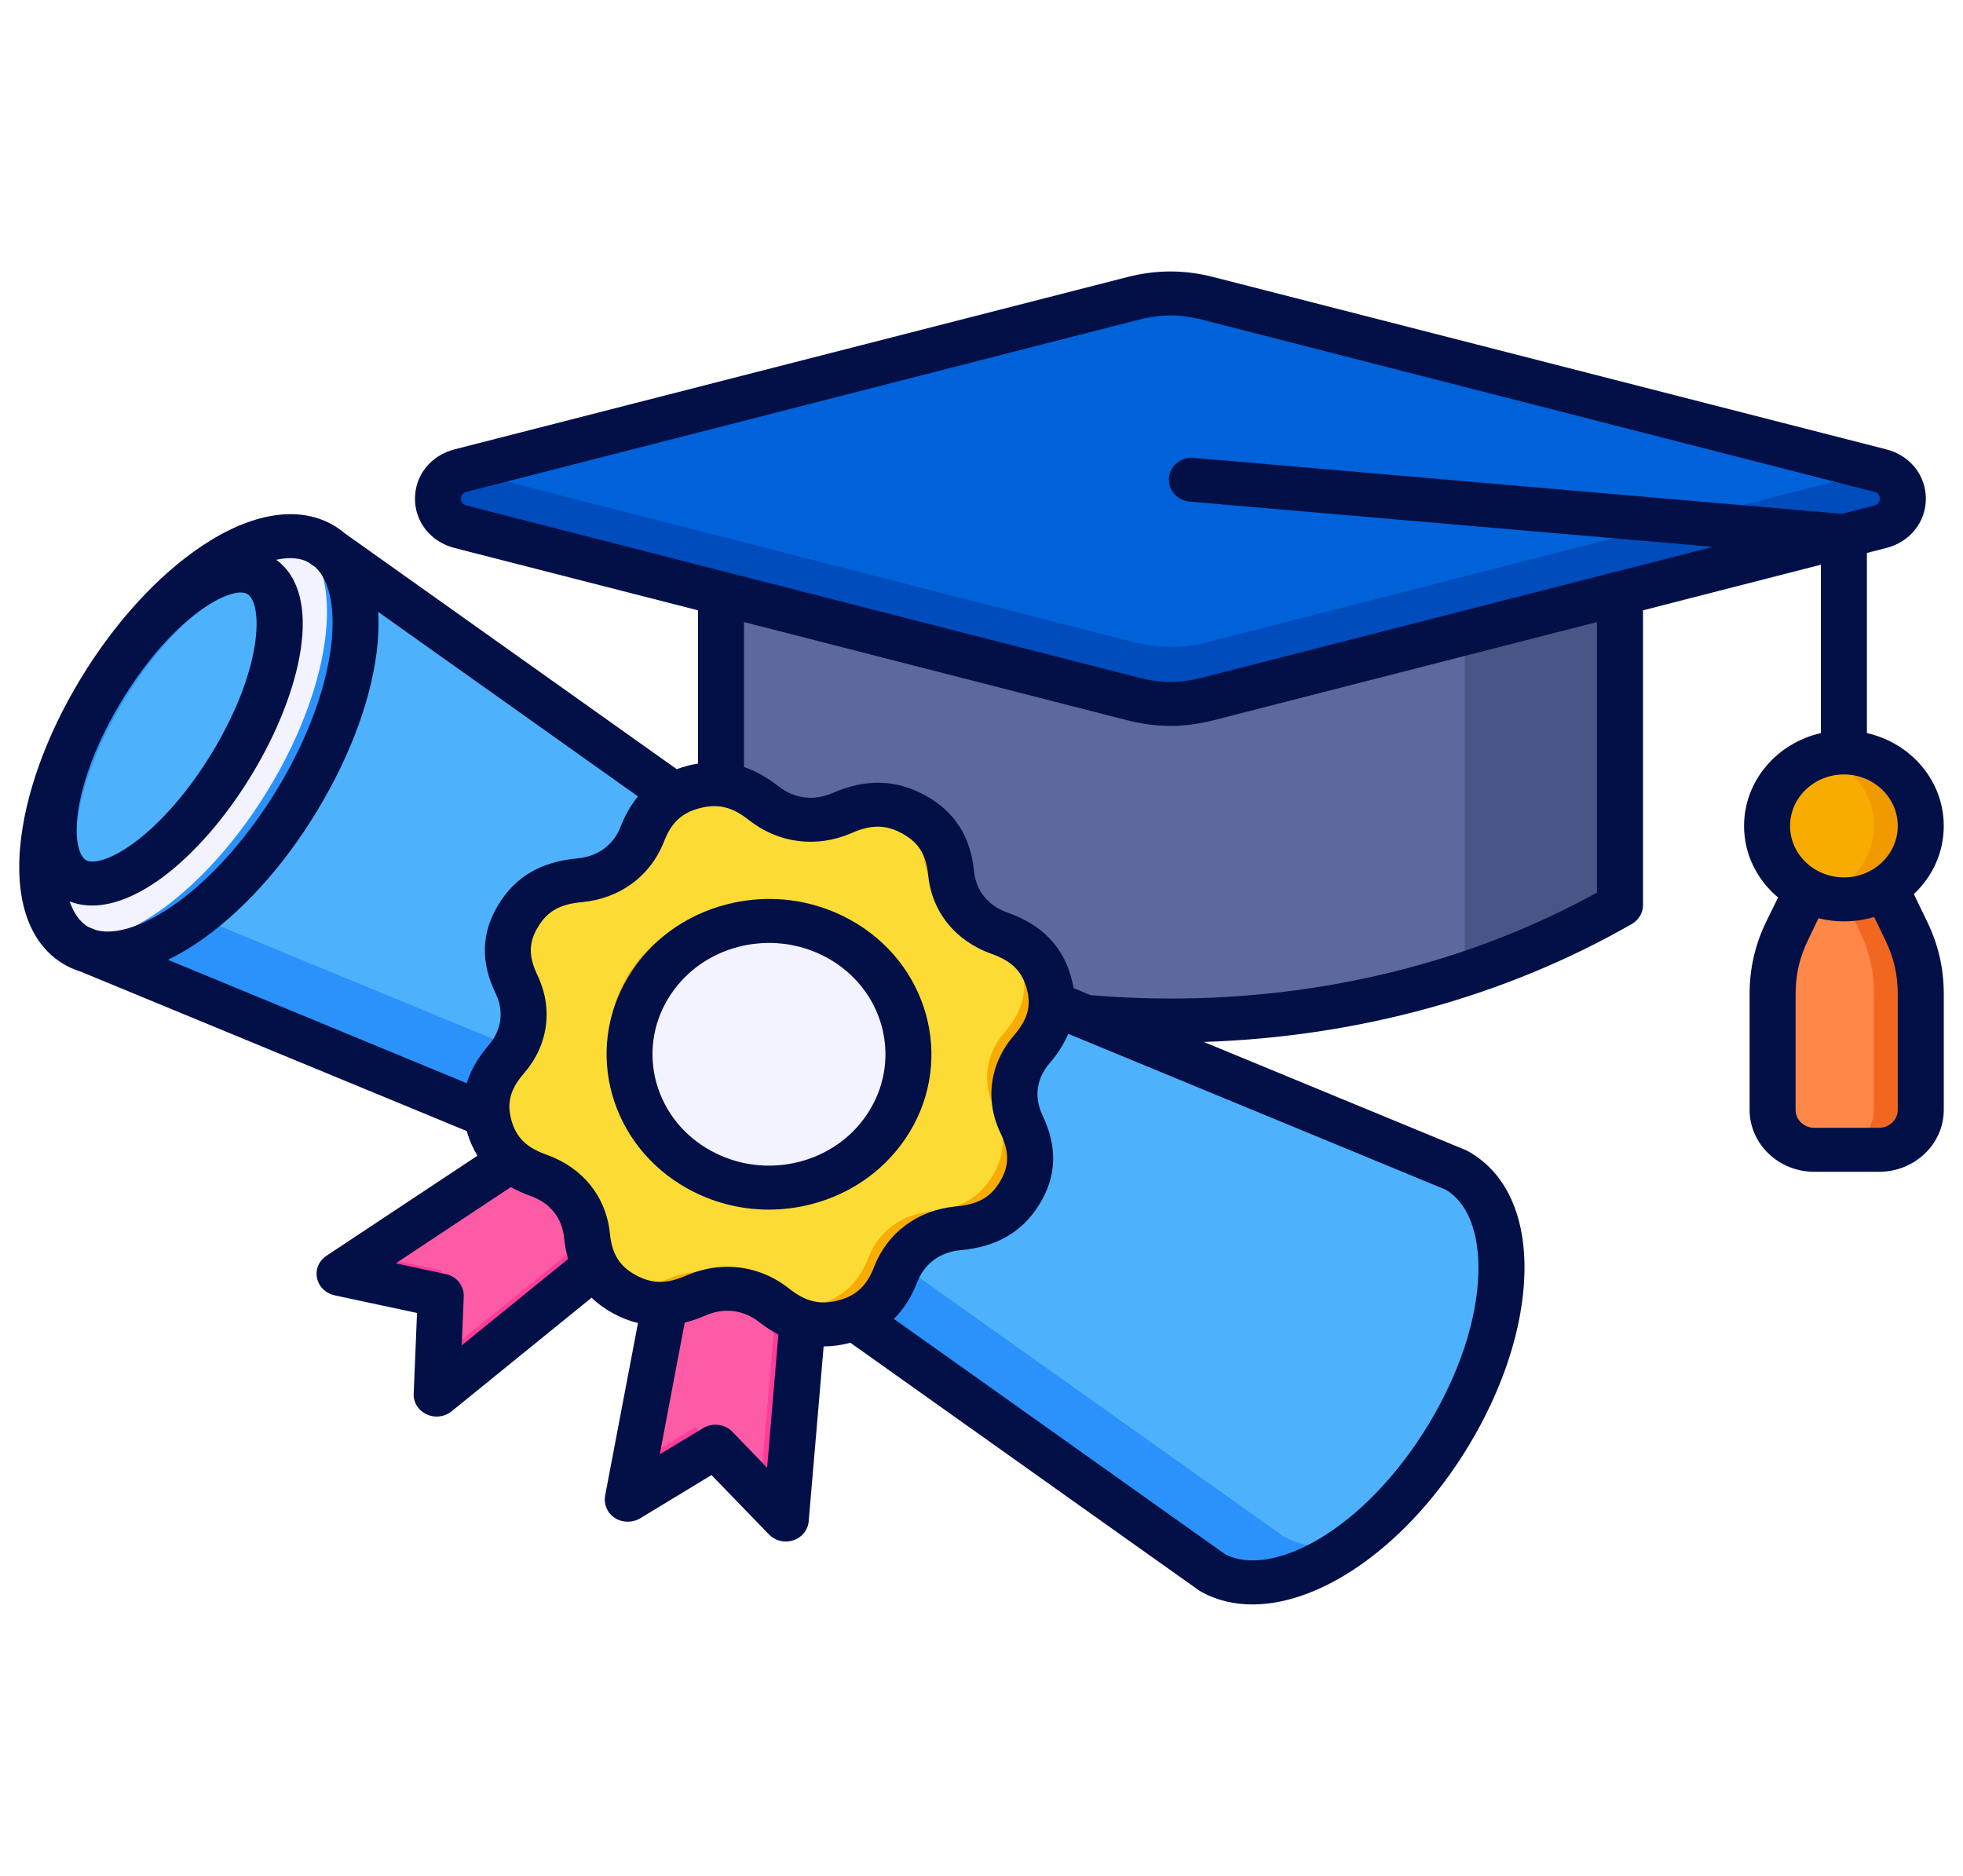
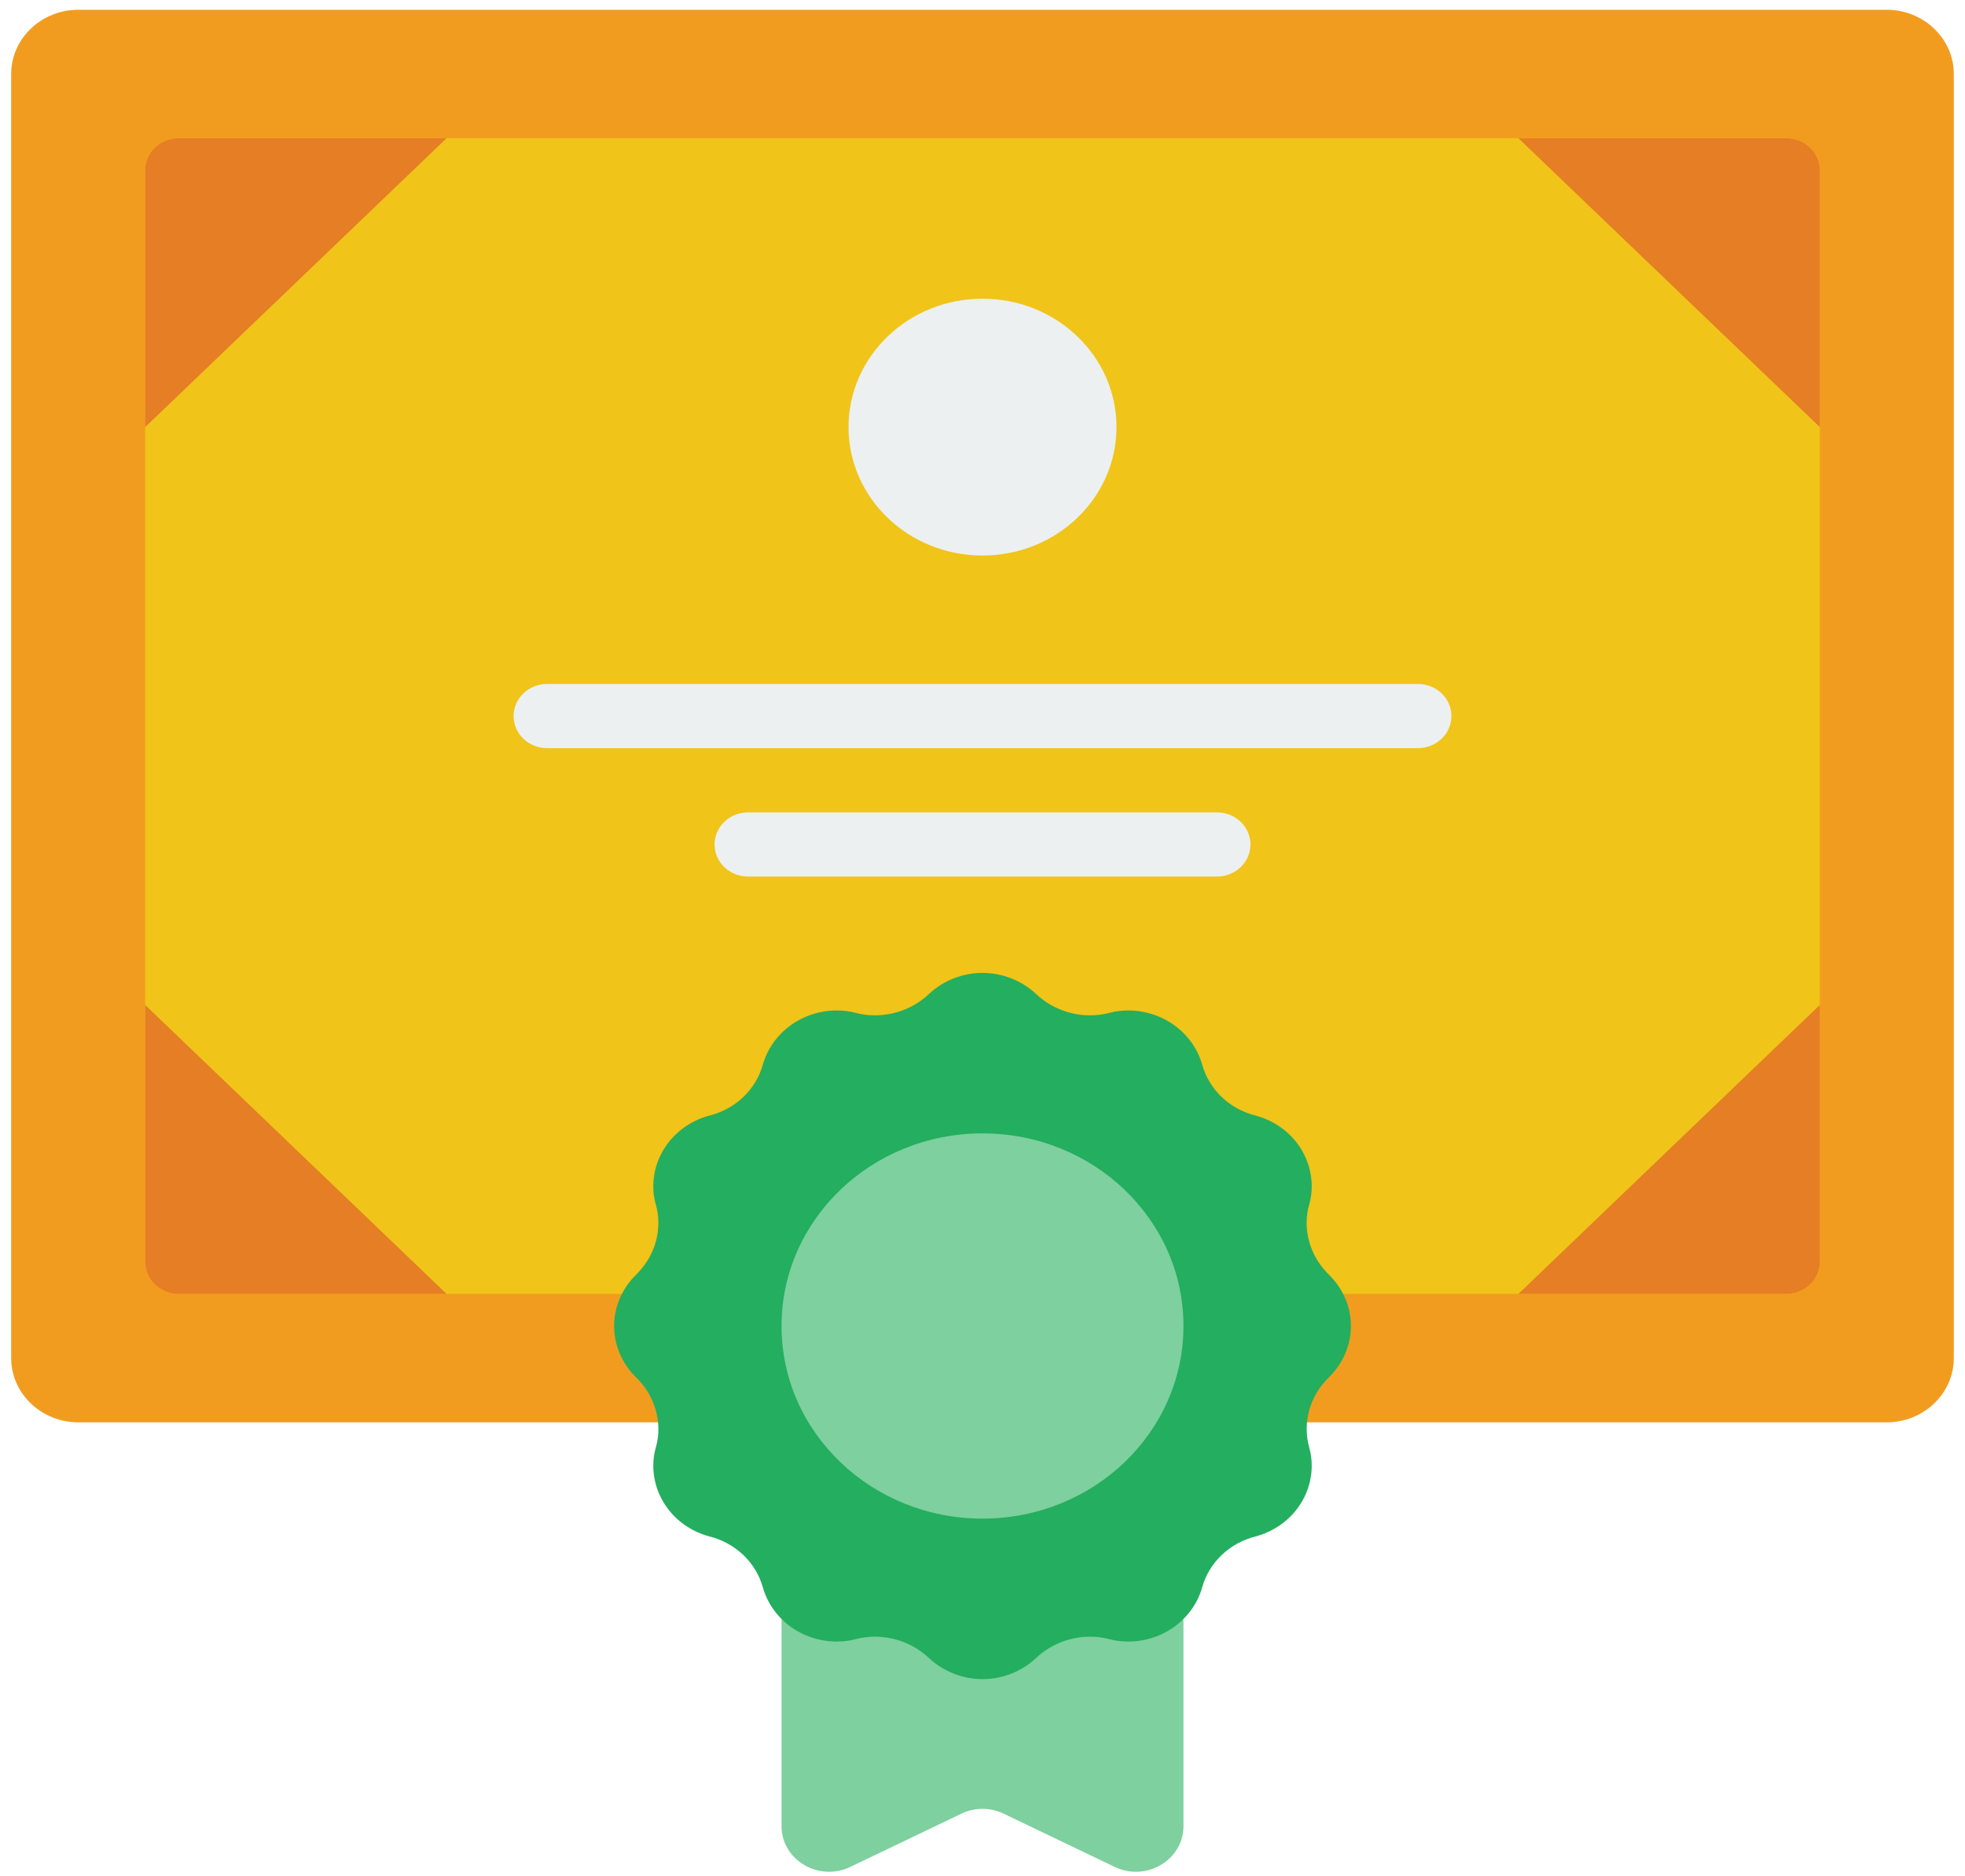
- <svg xmlns="http://www.w3.org/2000/svg" width="90" height="86" viewBox="0 0 90 86" fill="none">
-   <path fill-rule="evenodd" clip-rule="evenodd" d="M33.062 26.215H74.28V41.492C68.477 44.82 61.361 46.781 53.671 46.781C45.981 46.781 38.865 44.82 33.062 41.492V26.215Z" fill="#5D689E" />
-   <path fill-rule="evenodd" clip-rule="evenodd" d="M67.159 26.215H74.28V41.492C72.082 42.753 69.695 43.817 67.159 44.653V26.215Z" fill="#495586" />
-   <path fill-rule="evenodd" clip-rule="evenodd" d="M21.123 21.569L51.956 13.675C53.131 13.374 54.211 13.374 55.386 13.675L86.219 21.569C86.838 21.728 87.254 22.245 87.254 22.857C87.254 23.469 86.838 23.986 86.219 24.145L55.386 32.039C54.211 32.34 53.131 32.34 51.956 32.039L21.123 24.145C20.504 23.986 20.089 23.469 20.089 22.857C20.089 22.245 20.504 21.728 21.123 21.569Z" fill="#004CBD" />
-   <path fill-rule="evenodd" clip-rule="evenodd" d="M21.183 21.554L51.956 13.675C53.131 13.374 54.211 13.374 55.386 13.675L86.159 21.554L55.386 29.433C54.211 29.734 53.131 29.734 51.956 29.433L21.183 21.554Z" fill="#0062D9" />
-   <path fill-rule="evenodd" clip-rule="evenodd" d="M84.677 38.133H85.201L87.394 42.637C87.866 43.606 88.078 44.521 88.078 45.59V50.873C88.078 51.882 87.215 52.706 86.16 52.706H83.195C82.139 52.706 81.276 51.882 81.276 50.873V45.59C81.276 44.521 81.488 43.606 81.96 42.637L84.154 38.133H84.677Z" fill="#F2671F" />
-   <path fill-rule="evenodd" clip-rule="evenodd" d="M84.001 52.706H83.195C82.139 52.706 81.276 51.882 81.276 50.873V45.59C81.276 44.521 81.488 43.606 81.96 42.637L83.598 39.274L85.235 42.637C85.707 43.606 85.919 44.521 85.919 45.59V50.873C85.919 51.882 85.056 52.706 84.001 52.706H84.001Z" fill="#FF8748" />
-   <path fill-rule="evenodd" clip-rule="evenodd" d="M84.553 41.229C86.494 41.229 88.078 39.716 88.078 37.861C88.078 36.006 86.494 34.493 84.553 34.493C82.612 34.493 81.028 36.006 81.028 37.861C81.028 39.716 82.612 41.229 84.553 41.229Z" fill="#F19A00" />
-   <path fill-rule="evenodd" clip-rule="evenodd" d="M83.474 41.068C82.055 40.632 81.028 39.361 81.028 37.861C81.028 36.361 82.055 35.09 83.474 34.654C84.892 35.09 85.919 36.361 85.919 37.861C85.919 39.361 84.892 40.632 83.474 41.068Z" fill="#F9AC00" />
-   <path fill-rule="evenodd" clip-rule="evenodd" d="M3.549 43.375L31.328 54.847L55.616 72.099C58.513 73.696 63.359 70.859 66.439 65.76C69.519 60.662 69.668 55.234 66.771 53.636L38.991 42.165L14.705 24.911L3.549 43.375Z" fill="#2A92FA" />
-   <path fill-rule="evenodd" clip-rule="evenodd" d="M61.921 70.811C63.555 69.629 65.152 67.892 66.44 65.76C69.52 60.662 69.669 55.234 66.772 53.636L38.992 42.165L14.706 24.911L5.297 40.483L32.496 51.716L58.854 70.439C59.739 70.927 60.791 71.033 61.921 70.811Z" fill="#4EB1FC" />
-   <path fill-rule="evenodd" clip-rule="evenodd" d="M14.706 24.912C17.205 26.291 16.734 31.542 13.654 36.64C10.573 41.738 6.05 44.753 3.551 43.374C1.051 41.995 1.522 36.745 4.602 31.646C7.683 26.548 12.206 23.533 14.706 24.912V24.912Z" fill="#2A92FA" />
-   <path fill-rule="evenodd" clip-rule="evenodd" d="M3.26 43.186C1.094 41.567 1.647 36.537 4.602 31.646C7.296 27.187 11.095 24.322 13.677 24.596C15.843 26.215 15.29 31.245 12.335 36.136C9.641 40.595 5.843 43.461 3.26 43.186V43.186Z" fill="#F3F3FF" />
-   <path fill-rule="evenodd" clip-rule="evenodd" d="M11.823 26.325C13.483 27.241 12.94 31.107 10.612 34.961C8.283 38.815 5.05 41.197 3.39 40.282C1.731 39.366 2.273 35.499 4.602 31.645C6.93 27.791 10.164 25.409 11.823 26.325V26.325Z" fill="#2A92FA" />
-   <path fill-rule="evenodd" clip-rule="evenodd" d="M12.216 26.639C13.372 27.931 12.733 31.452 10.613 34.962C8.564 38.352 5.816 40.603 4.054 40.472C2.898 39.18 3.536 35.66 5.657 32.15C7.706 28.759 10.454 26.508 12.216 26.639V26.639Z" fill="#4EB1FC" />
-   <path fill-rule="evenodd" clip-rule="evenodd" d="M26.745 50.995L15.555 58.387L20.195 59.388L20 63.93L30.379 55.528L26.745 50.995Z" fill="#FF3C98" />
-   <path fill-rule="evenodd" clip-rule="evenodd" d="M26.744 50.995L16.875 57.514L20.245 58.241L20.069 62.307L29.618 54.578L26.744 50.995Z" fill="#FD5BA6" />
-   <path fill-rule="evenodd" clip-rule="evenodd" d="M31.195 55.985L28.752 68.773L32.774 66.345L35.997 69.689L37.119 56.734L31.195 55.985Z" fill="#FF3C98" />
-   <path fill-rule="evenodd" clip-rule="evenodd" d="M31.195 55.985L29.065 67.134L31.891 65.428L34.834 68.482L35.865 56.576L31.195 55.985Z" fill="#FD5BA6" />
-   <path fill-rule="evenodd" clip-rule="evenodd" d="M38.653 37.234C37.436 37.767 36.094 37.598 35.063 36.783C34.105 36.024 33.104 35.72 31.871 36.036C30.637 36.351 29.93 37.093 29.497 38.208C29.031 39.407 27.957 40.194 26.624 40.314C25.385 40.426 24.453 40.886 23.814 41.943C23.175 43 23.225 44.002 23.743 45.083C24.3 46.246 24.124 47.528 23.27 48.513C22.477 49.429 22.158 50.385 22.489 51.563C22.819 52.742 23.595 53.417 24.762 53.832C26.017 54.277 26.84 55.303 26.966 56.577C27.083 57.761 27.565 58.652 28.671 59.262C29.777 59.872 30.825 59.825 31.957 59.33C33.174 58.797 34.515 58.966 35.546 59.782C36.505 60.54 37.505 60.844 38.739 60.529C39.972 60.213 40.679 59.471 41.113 58.356C41.579 57.157 42.652 56.37 43.985 56.25C45.224 56.138 46.157 55.678 46.795 54.621C47.434 53.565 47.385 52.562 46.867 51.481C46.309 50.319 46.486 49.036 47.339 48.051C48.132 47.135 48.451 46.179 48.121 45.001C47.79 43.822 47.014 43.147 45.847 42.732C44.593 42.287 43.769 41.261 43.643 39.987C43.527 38.803 43.045 37.912 41.939 37.302C40.833 36.692 39.784 36.739 38.653 37.234Z" fill="#F9AC00" />
-   <path fill-rule="evenodd" clip-rule="evenodd" d="M38.653 37.234C37.436 37.767 36.094 37.598 35.063 36.783C34.105 36.024 33.104 35.72 31.871 36.036C30.637 36.351 29.93 37.093 29.497 38.208C29.031 39.407 27.957 40.194 26.624 40.314C25.385 40.426 24.453 40.886 23.814 41.943C23.175 43 23.225 44.002 23.743 45.083C24.3 46.246 24.124 47.528 23.27 48.513C22.477 49.429 22.158 50.385 22.489 51.563C22.819 52.742 23.595 53.417 24.762 53.832C26.017 54.277 26.84 55.303 26.966 56.577C27.059 57.515 27.381 58.27 28.061 58.846C28.924 59.121 29.769 59.01 30.666 58.618C31.883 58.085 33.224 58.254 34.256 59.069C34.3 59.104 34.344 59.138 34.389 59.171C34.8 59.296 35.192 59.501 35.547 59.782L35.56 59.792C36.139 59.975 36.757 59.993 37.448 59.816C38.682 59.501 39.388 58.759 39.822 57.644C40.288 56.445 41.362 55.658 42.694 55.538C43.934 55.426 44.866 54.966 45.505 53.909C46.143 52.852 46.094 51.85 45.576 50.769C45.018 49.606 45.195 48.324 46.048 47.339C46.842 46.423 47.161 45.467 46.83 44.288C46.645 43.628 46.32 43.125 45.864 42.738L45.848 42.732C45.416 42.579 45.035 42.357 44.716 42.079C44.663 42.059 44.61 42.039 44.557 42.02C43.302 41.575 42.478 40.549 42.353 39.275C42.26 38.337 41.938 37.582 41.257 37.006C40.395 36.731 39.55 36.842 38.653 37.234H38.653Z" fill="#FCDB35" />
-   <path fill-rule="evenodd" clip-rule="evenodd" d="M31.138 53.069C34.203 54.76 38.122 53.756 39.892 50.827C41.662 47.898 40.612 44.153 37.547 42.462C34.481 40.771 30.562 41.775 28.792 44.703C27.023 47.632 28.073 51.377 31.138 53.069Z" fill="#F9AC00" />
-   <path fill-rule="evenodd" clip-rule="evenodd" d="M32.1 53.586C35.165 55.277 39.084 54.274 40.854 51.345C42.624 48.416 41.574 44.671 38.508 42.98C35.443 41.289 31.524 42.292 29.754 45.221C27.985 48.15 29.035 51.895 32.1 53.586Z" fill="#F3F3FF" />
-   <path fill-rule="evenodd" clip-rule="evenodd" d="M39.88 50.884C39.169 52.064 38.017 52.909 36.645 53.262C35.264 53.615 33.824 53.434 32.587 52.751C31.351 52.07 30.47 50.969 30.097 49.652C29.733 48.337 29.919 46.962 30.631 45.781C31.351 44.6 32.494 43.755 33.875 43.402C34.328 43.287 34.795 43.229 35.264 43.228C36.196 43.228 37.102 43.46 37.932 43.913C40.482 45.321 41.354 48.446 39.88 50.884L39.88 50.884ZM41.71 51.892C43.759 48.492 42.54 44.13 38.982 42.168C37.263 41.218 35.255 40.964 33.332 41.456C31.41 41.948 29.8 43.127 28.809 44.773C26.751 48.173 27.979 52.535 31.537 54.498C32.68 55.13 33.951 55.454 35.247 55.454C35.902 55.454 36.554 55.371 37.186 55.209C39.109 54.717 40.71 53.537 41.71 51.892ZM87.009 50.877C87.009 51.333 86.628 51.703 86.153 51.703H83.18C82.706 51.703 82.325 51.333 82.325 50.877V45.595C82.325 44.678 82.503 43.898 82.909 43.066L83.375 42.097C83.757 42.193 84.15 42.241 84.544 42.24C85.027 42.24 85.493 42.169 85.925 42.036L86.424 43.066C86.831 43.898 87.009 44.678 87.009 45.595V50.877L87.009 50.877ZM84.544 35.504C85.908 35.504 87.009 36.564 87.009 37.864C87.009 39.164 85.908 40.224 84.544 40.224C83.18 40.224 82.071 39.167 82.071 37.864C82.071 36.562 83.18 35.504 84.544 35.504ZM73.219 40.92V28.518L55.652 33.017C54.974 33.19 54.313 33.278 53.661 33.278C53.009 33.278 52.348 33.19 51.671 33.017L34.112 28.518V35.163C34.645 35.345 35.171 35.637 35.687 36.044C36.416 36.616 37.314 36.731 38.169 36.356C39.694 35.691 41.083 35.728 42.43 36.469C43.768 37.21 44.497 38.344 44.657 39.934C44.742 40.828 45.301 41.52 46.182 41.832C47.749 42.388 48.706 43.355 49.104 44.786C49.155 44.959 49.189 45.131 49.223 45.299L50.002 45.623C51.214 45.725 52.442 45.778 53.661 45.778C60.709 45.778 67.46 44.099 73.219 40.92L73.219 40.92ZM67.781 58.364C67.832 56.518 67.29 55.129 66.282 54.54L48.977 47.395C48.782 47.854 48.503 48.304 48.122 48.744C47.52 49.436 47.402 50.299 47.791 51.116C48.486 52.569 48.452 53.899 47.673 55.182C46.893 56.466 45.708 57.163 44.047 57.312C43.107 57.396 42.387 57.927 42.057 58.769C41.794 59.453 41.439 60.017 40.981 60.462L56.177 71.257C58.286 72.35 62.521 70.222 65.519 65.262C66.917 62.94 67.722 60.49 67.781 58.364L67.781 58.364ZM36.17 59.067C36.932 59.672 37.585 59.832 38.423 59.618C39.253 59.405 39.736 58.955 40.083 58.066C40.693 56.496 42.099 55.463 43.844 55.305C44.835 55.218 45.42 54.888 45.843 54.175C46.275 53.461 46.283 52.817 45.877 51.956C45.14 50.43 45.377 48.751 46.495 47.459C47.122 46.729 47.292 46.106 47.072 45.309C46.843 44.511 46.377 44.052 45.445 43.722C43.802 43.137 42.718 41.793 42.557 40.123C42.464 39.18 42.116 38.625 41.371 38.214C40.625 37.801 39.948 37.794 39.05 38.189C37.449 38.888 35.696 38.666 34.34 37.598C33.578 36.993 32.926 36.834 32.096 37.046C31.257 37.26 30.774 37.71 30.436 38.599C29.817 40.171 28.411 41.202 26.666 41.36C25.675 41.449 25.099 41.777 24.668 42.491C24.235 43.205 24.227 43.848 24.642 44.71C25.37 46.234 25.142 47.914 24.024 49.206C23.389 49.937 23.227 50.56 23.448 51.356C23.668 52.154 24.142 52.614 25.074 52.943C26.717 53.528 27.793 54.871 27.962 56.541C28.056 57.485 28.395 58.039 29.14 58.451C29.894 58.864 30.563 58.87 31.469 58.476C32.079 58.208 32.723 58.075 33.349 58.075C34.357 58.075 35.34 58.411 36.17 59.067V59.067ZM35.171 67.29L33.578 65.638C33.231 65.281 32.663 65.21 32.24 65.47L30.249 66.673L31.393 60.636C31.718 60.553 32.036 60.444 32.342 60.309C33.197 59.934 34.103 60.048 34.823 60.621C35.094 60.832 35.383 61.022 35.687 61.187L35.171 67.29ZM21.169 61.678L21.262 59.431C21.279 58.947 20.94 58.515 20.441 58.409L18.145 57.917L23.422 54.421C23.701 54.576 24.006 54.715 24.337 54.833C25.218 55.145 25.768 55.837 25.861 56.73C25.895 57.082 25.955 57.41 26.048 57.717L21.169 61.678ZM9.734 34.485C8.676 36.238 7.397 37.714 6.143 38.641C5.067 39.431 4.262 39.612 3.949 39.437C3.636 39.264 3.399 38.513 3.577 37.228C3.788 35.723 4.491 33.931 5.55 32.177C7.676 28.65 10.048 27.162 11.039 27.162C11.149 27.162 11.251 27.183 11.327 27.225C12.039 27.617 12.115 30.535 9.735 34.486L9.734 34.485ZM13.309 25.588C13.105 25.588 12.894 25.614 12.665 25.663C14.867 27.267 13.826 31.744 11.556 35.493C10.361 37.469 8.896 39.153 7.431 40.236C6.278 41.081 5.186 41.513 4.229 41.513C3.864 41.513 3.517 41.451 3.195 41.325C3.382 41.869 3.661 42.268 4.042 42.491L4.415 42.643C6.27 43.137 9.938 40.756 12.733 36.14C14.147 33.8 15.028 31.369 15.215 29.299C15.35 27.756 15.079 26.589 14.469 26.011L14.13 25.773C13.902 25.65 13.622 25.588 13.309 25.588ZM22.728 45.549C23.117 46.365 22.999 47.229 22.398 47.921C21.915 48.485 21.584 49.062 21.398 49.658L7.702 44.001C8.145 43.784 8.572 43.539 8.981 43.266C11.014 41.912 12.996 39.739 14.554 37.148C16.121 34.557 17.104 31.831 17.315 29.471C17.358 28.973 17.366 28.498 17.341 28.052L29.25 36.511C28.928 36.901 28.666 37.361 28.454 37.897C28.132 38.738 27.404 39.269 26.472 39.353C24.803 39.502 23.617 40.2 22.846 41.483C22.067 42.766 22.025 44.097 22.728 45.549V45.549ZM21.136 22.862C21.136 22.706 21.229 22.588 21.39 22.548L52.222 14.653C52.721 14.525 53.187 14.462 53.662 14.462C54.136 14.462 54.602 14.525 55.102 14.653L85.934 22.548C86.095 22.588 86.188 22.706 86.188 22.862C86.188 23.018 86.095 23.135 85.934 23.176L84.451 23.555L54.738 20.989C54.153 20.939 53.645 21.348 53.594 21.903C53.543 22.457 53.967 22.946 54.551 22.996L78.539 25.069L55.102 31.07C54.111 31.326 53.221 31.326 52.222 31.07L21.39 23.176C21.229 23.135 21.136 23.018 21.136 22.862H21.136ZM87.746 40.99C88.181 40.583 88.527 40.097 88.763 39.56C88.999 39.023 89.119 38.447 89.118 37.864C89.118 35.799 87.619 34.065 85.595 33.608V25.349L86.484 25.122C87.568 24.844 88.297 23.935 88.297 22.862C88.297 21.789 87.568 20.878 86.484 20.601L55.652 12.706C54.297 12.358 53.026 12.358 51.671 12.706L20.839 20.601C19.755 20.878 19.026 21.787 19.026 22.862C19.026 23.937 19.755 24.844 20.839 25.122L32.003 27.979V35.006C31.85 35.031 31.698 35.062 31.545 35.1C31.367 35.145 31.189 35.201 31.029 35.263L15.824 24.461C15.639 24.303 15.437 24.163 15.223 24.043C13.639 23.169 11.521 23.518 9.26 25.027C7.227 26.383 5.245 28.556 3.678 31.146C2.111 33.737 1.137 36.464 0.925 38.822C0.688 41.45 1.433 43.377 3.009 44.251C3.227 44.37 3.456 44.467 3.695 44.541L21.406 51.855V51.879C21.525 52.285 21.686 52.651 21.889 52.984L14.969 57.569C14.8 57.68 14.668 57.836 14.591 58.017C14.514 58.199 14.495 58.399 14.537 58.591C14.574 58.782 14.67 58.96 14.811 59.1C14.953 59.241 15.134 59.339 15.333 59.382L19.12 60.192L18.967 63.894C18.958 64.09 19.01 64.284 19.115 64.452C19.221 64.62 19.375 64.754 19.56 64.839C19.704 64.908 19.865 64.941 20.017 64.941C20.269 64.941 20.512 64.856 20.704 64.702L27.124 59.492C27.395 59.758 27.717 59.993 28.09 60.197C28.471 60.408 28.852 60.559 29.25 60.655L27.742 68.575C27.674 68.968 27.844 69.368 28.191 69.591C28.538 69.814 28.996 69.819 29.352 69.606L32.621 67.623L35.256 70.346C35.354 70.447 35.473 70.529 35.606 70.584C35.738 70.64 35.882 70.669 36.026 70.669C36.145 70.669 36.255 70.65 36.374 70.614C36.772 70.483 37.043 70.141 37.077 69.742L37.763 61.724C38.153 61.724 38.559 61.671 38.965 61.565C38.974 61.563 38.982 61.56 38.991 61.559L54.974 72.913C55.008 72.937 55.042 72.959 55.076 72.977C55.788 73.368 56.584 73.555 57.422 73.555C60.667 73.555 64.622 70.77 67.341 66.27C68.917 63.661 69.823 60.871 69.891 58.417C69.967 55.74 69.044 53.734 67.29 52.769C67.255 52.748 67.219 52.73 67.18 52.715L55.195 47.768C62.276 47.533 69.035 45.675 74.812 42.362C74.97 42.273 75.1 42.146 75.191 41.994C75.281 41.843 75.329 41.671 75.329 41.496V27.98L83.486 25.888V33.608C81.47 34.065 79.962 35.799 79.962 37.864C79.962 39.17 80.564 40.342 81.521 41.145L80.996 42.217C80.462 43.312 80.216 44.385 80.216 45.595V50.877C80.216 52.445 81.546 53.72 83.181 53.72H86.154C87.789 53.72 89.119 52.445 89.119 50.877V45.595C89.119 44.385 88.873 43.312 88.34 42.217L87.747 40.99H87.746Z" fill="#021047" />
+ <svg xmlns="http://www.w3.org/2000/svg" width="88" height="84" viewBox="0 0 88 84" fill="none">
+   <path d="M53 72.531V81.791C53 83.301 51.335 84.293 49.925 83.617L44.945 81.23C44.36 80.943 43.64 80.943 43.055 81.23L38.075 83.617C36.665 84.293 35 83.301 35 81.791V72.531H53Z" fill="#7ED09E" />
+   <path d="M58.535 63.703H84.499C86.149 63.703 87.499 62.409 87.499 60.827V3.314C87.499 1.732 86.149 0.438 84.499 0.438H3.5C1.85 0.438 0.5 1.732 0.5 3.314V60.827C0.5 62.409 1.85 63.703 3.5 63.703H58.535Z" fill="#F29C1F" />
+   <path d="M60.155 57.952H79.999C80.824 57.952 81.499 57.305 81.499 56.514V7.627C81.499 6.836 80.824 6.189 79.999 6.189H8C7.175 6.189 6.5 6.836 6.5 7.627V56.514C6.5 57.305 7.175 57.952 8 57.952H60.155Z" fill="#F0C419" />
+   <path d="M44 24.881C47.314 24.881 50 22.306 50 19.13C50 15.953 47.314 13.378 44 13.378C40.686 13.378 38 15.953 38 19.13C38 22.306 40.686 24.881 44 24.881Z" fill="#ECF0F1" />
+   <path d="M59.507 61.696C59.09 62.1 58.789 62.601 58.635 63.15C58.481 63.699 58.48 64.277 58.63 64.827C58.711 65.108 58.744 65.372 58.744 65.653C58.741 66.371 58.494 67.07 58.039 67.641C57.584 68.212 56.946 68.624 56.224 68.816C55.65 68.961 55.126 69.249 54.706 69.652C54.286 70.054 53.985 70.556 53.834 71.106C53.635 71.799 53.204 72.41 52.608 72.846C52.012 73.282 51.284 73.52 50.534 73.522C50.242 73.522 49.966 73.49 49.673 73.413C49.381 73.335 49.105 73.303 48.812 73.303C47.912 73.307 47.048 73.648 46.406 74.254C45.74 74.878 44.878 75.204 44 75.204C43.123 75.204 42.26 74.876 41.594 74.254C40.953 73.648 40.089 73.307 39.188 73.303C38.896 73.303 38.62 73.335 38.327 73.413C38.035 73.49 37.759 73.522 37.466 73.522C36.717 73.52 35.988 73.282 35.392 72.846C34.797 72.41 34.366 71.799 34.166 71.106C34.015 70.556 33.714 70.054 33.295 69.652C32.875 69.249 32.351 68.961 31.777 68.816C31.054 68.624 30.417 68.212 29.962 67.641C29.507 67.07 29.259 66.371 29.257 65.653C29.257 65.372 29.29 65.108 29.371 64.827C29.452 64.547 29.485 64.282 29.485 64.002C29.481 63.139 29.125 62.311 28.493 61.696C27.842 61.057 27.502 60.231 27.502 59.389C27.502 58.548 27.844 57.722 28.493 57.083C29.125 56.468 29.481 55.64 29.485 54.777C29.485 54.496 29.452 54.232 29.371 53.952C29.29 53.671 29.257 53.407 29.257 53.126C29.259 52.408 29.507 51.709 29.962 51.138C30.417 50.567 31.054 50.154 31.777 49.963C32.351 49.818 32.875 49.53 33.295 49.127C33.714 48.725 34.015 48.223 34.166 47.672C34.366 46.98 34.797 46.369 35.392 45.933C35.988 45.497 36.717 45.259 37.466 45.257C37.759 45.257 38.035 45.289 38.327 45.366C38.62 45.444 38.896 45.475 39.188 45.475C40.089 45.472 40.953 45.131 41.594 44.525C42.26 43.903 43.123 43.575 44 43.575C44.878 43.575 45.74 43.903 46.406 44.525C47.048 45.131 47.912 45.472 48.812 45.475C49.105 45.475 49.381 45.444 49.673 45.366C49.966 45.289 50.242 45.257 50.534 45.257C51.284 45.259 52.012 45.497 52.608 45.933C53.204 46.369 53.635 46.98 53.834 47.672C54.143 48.794 55.054 49.667 56.224 49.963C56.946 50.154 57.584 50.567 58.039 51.138C58.494 51.709 58.741 52.408 58.744 53.126C58.744 53.407 58.711 53.671 58.63 53.952C58.549 54.232 58.516 54.496 58.516 54.777C58.52 55.64 58.875 56.468 59.507 57.083C60.158 57.722 60.499 58.548 60.499 59.389C60.499 60.231 60.157 61.057 59.507 61.696Z" fill="#24AE5F" />
+   <path d="M44 68.016C48.971 68.016 53 64.154 53 59.389C53 54.625 48.971 50.762 44 50.762C39.029 50.762 35 54.625 35 59.389C35 64.154 39.029 68.016 44 68.016Z" fill="#7ED09E" />
+   <path d="M63.5 33.508H24.5C24.102 33.508 23.721 33.357 23.439 33.087C23.158 32.818 23 32.452 23 32.071C23 31.689 23.158 31.324 23.439 31.054C23.721 30.784 24.102 30.633 24.5 30.633H63.5C63.898 30.633 64.279 30.784 64.56 31.054C64.842 31.324 65 31.689 65 32.071C65 32.452 64.842 32.818 64.56 33.087C64.279 33.357 63.898 33.508 63.5 33.508ZM54.5 39.26H33.5C33.102 39.26 32.721 39.108 32.439 38.839C32.158 38.569 32 38.203 32 37.822C32 37.441 32.158 37.075 32.439 36.805C32.721 36.536 33.102 36.384 33.5 36.384H54.5C54.898 36.384 55.279 36.536 55.56 36.805C55.842 37.075 56 37.441 56 37.822C56 38.203 55.842 38.569 55.56 38.839C55.279 39.108 54.898 39.26 54.5 39.26Z" fill="#ECF0F1" />
+   <path d="M20 6.189L6.5 19.13V7.627C6.5 6.836 7.175 6.189 8 6.189H20ZM81.499 7.627V19.13L67.999 6.189H79.999C80.824 6.189 81.499 6.836 81.499 7.627ZM20 57.952H8C7.175 57.952 6.5 57.305 6.5 56.514V45.011L20 57.952ZM81.499 45.011V56.514C81.499 57.305 80.824 57.952 79.999 57.952H67.999L81.499 45.011Z" fill="#E57E25" />
</svg>
